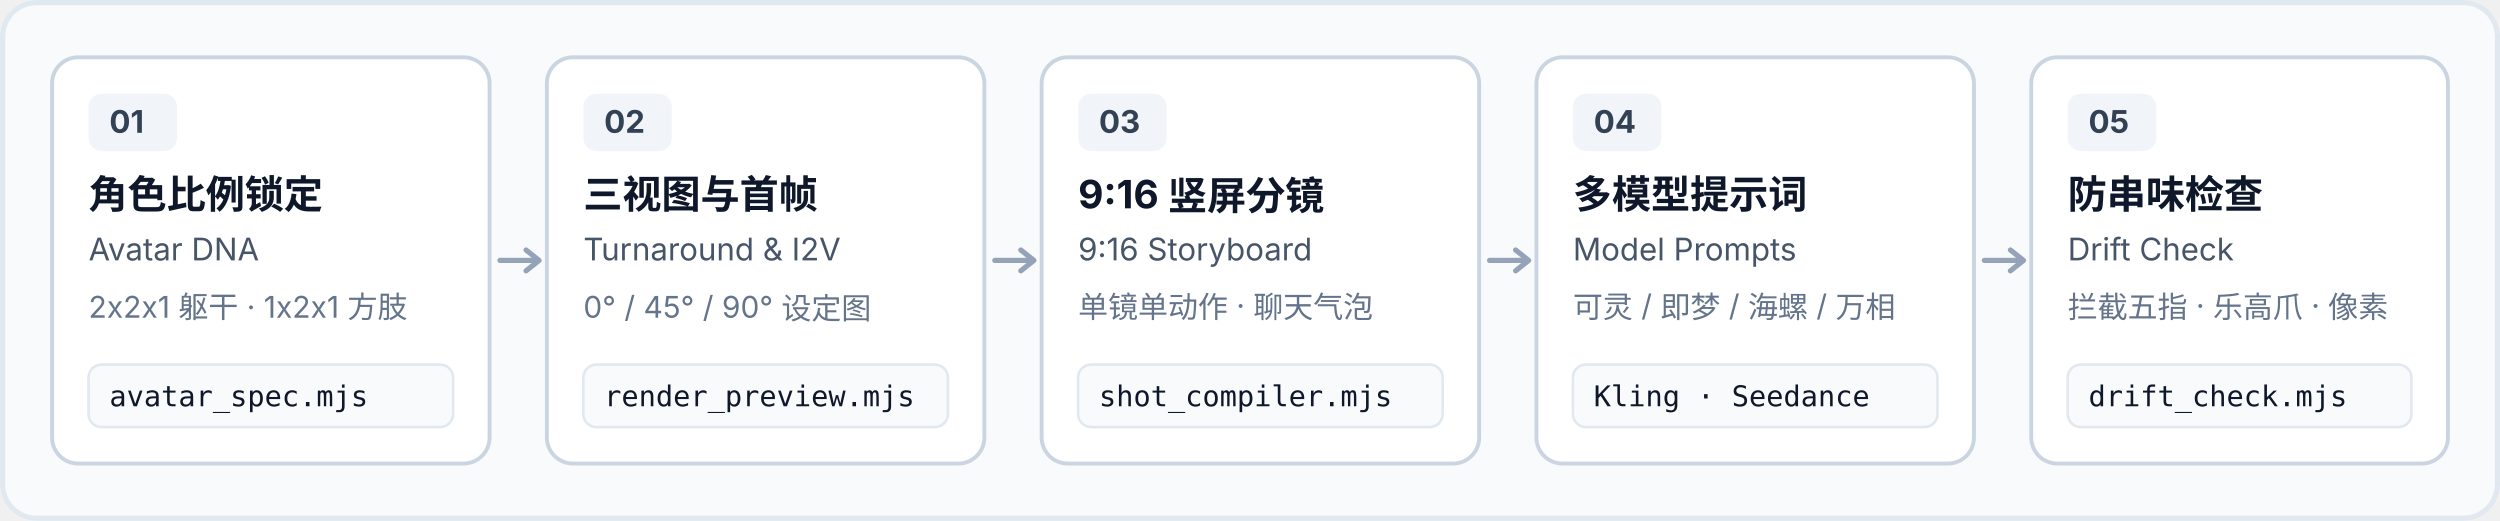
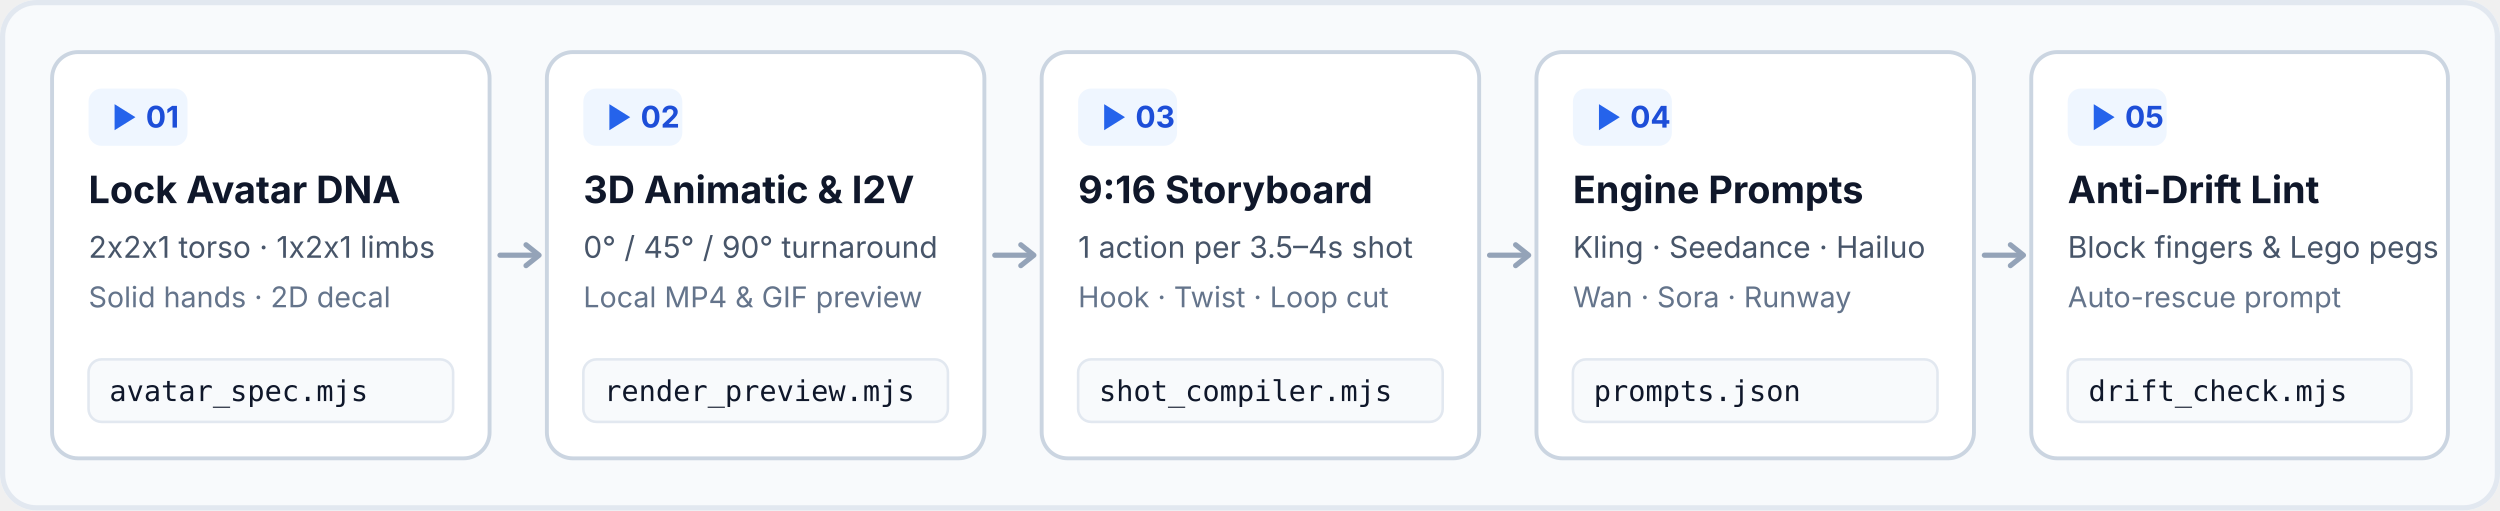
- <svg xmlns="http://www.w3.org/2000/svg" width="960" height="200" viewBox="0 0 960 200" fill="none" role="img" aria-labelledby="wf-title wf-desc">
-   <rect width="960" height="200" rx="14" fill="#F8FAFC" />
-   <rect x="1" y="1" width="958" height="198" rx="13" stroke="#E2E8F0" stroke-width="2" />
-   <rect x="20" y="22" width="168" height="156" rx="10" fill="#FFFFFF" stroke="#CBD5E1" stroke-width="1.5" />
-   <rect x="34" y="36" width="34" height="22" rx="5" fill="#F1F5F9" />
-   <text x="42" y="51" fill="#334155" font-family="Segoe UI, Inter, sans-serif" font-size="12" font-weight="700">01</text>
-   <text x="34" y="80" fill="#0F172A" font-family="Segoe UI, Inter, sans-serif" font-size="15" font-weight="700">角色比例锁定</text>
-   <text x="34" y="100" fill="#475569" font-family="Segoe UI, Inter, sans-serif" font-size="12">Avatar DNA</text>
-   <text x="34" y="122" fill="#64748B" font-family="Segoe UI, Inter, sans-serif" font-size="11.5">2x2x1 躯干 · 1x2x1 方肢</text>
-   <rect x="34" y="140" width="140" height="24" rx="5" fill="#F8FAFC" stroke="#E2E8F0" />
-   <text x="42" y="156" fill="#0F172A" font-family="Consolas, monospace" font-size="11">avatar_spec.mjs</text>
-   <path d="M192 100H206" stroke="#94A3B8" stroke-width="2" stroke-linecap="round" />
-   <path d="M202 96L207 100L202 104" stroke="#94A3B8" stroke-width="2" stroke-linecap="round" stroke-linejoin="round" />
-   <rect x="210" y="22" width="168" height="156" rx="10" fill="#FFFFFF" stroke="#CBD5E1" stroke-width="1.5" />
-   <rect x="224" y="36" width="34" height="22" rx="5" fill="#F1F5F9" />
-   <text x="232" y="51" fill="#334155" font-family="Segoe UI, Inter, sans-serif" font-size="12" font-weight="700">02</text>
-   <text x="224" y="80" fill="#0F172A" font-family="Segoe UI, Inter, sans-serif" font-size="15" font-weight="700">三视图与首帧</text>
-   <text x="224" y="100" fill="#475569" font-family="Segoe UI, Inter, sans-serif" font-size="12">Turnaround &amp; I2V</text>
-   <text x="224" y="122" fill="#64748B" font-family="Segoe UI, Inter, sans-serif" font-size="11.5">0° / 45° / 90° 设定图</text>
-   <rect x="224" y="140" width="140" height="24" rx="5" fill="#F8FAFC" stroke="#E2E8F0" />
-   <text x="232" y="156" fill="#0F172A" font-family="Consolas, monospace" font-size="11">render_preview.mjs</text>
-   <path d="M382 100H396" stroke="#94A3B8" stroke-width="2" stroke-linecap="round" />
-   <path d="M392 96L397 100L392 104" stroke="#94A3B8" stroke-width="2" stroke-linecap="round" stroke-linejoin="round" />
-   <rect x="400" y="22" width="168" height="156" rx="10" fill="#FFFFFF" stroke="#CBD5E1" stroke-width="1.5" />
-   <rect x="414" y="36" width="34" height="22" rx="5" fill="#F1F5F9" />
-   <text x="422" y="51" fill="#334155" font-family="Segoe UI, Inter, sans-serif" font-size="12" font-weight="700">03</text>
-   <text x="414" y="80" fill="#0F172A" font-family="Segoe UI, Inter, sans-serif" font-size="15" font-weight="700">9:16 竖屏分镜</text>
-   <text x="414" y="100" fill="#475569" font-family="Segoe UI, Inter, sans-serif" font-size="12">9:16 Storyboard</text>
-   <text x="414" y="122" fill="#64748B" font-family="Segoe UI, Inter, sans-serif" font-size="11.5">单镜单动作 · 聊天气泡</text>
-   <rect x="414" y="140" width="140" height="24" rx="5" fill="#F8FAFC" stroke="#E2E8F0" />
-   <text x="422" y="156" fill="#0F172A" font-family="Consolas, monospace" font-size="11">shot_compiler.mjs</text>
-   <path d="M572 100H586" stroke="#94A3B8" stroke-width="2" stroke-linecap="round" />
-   <path d="M582 96L587 100L582 104" stroke="#94A3B8" stroke-width="2" stroke-linecap="round" stroke-linejoin="round" />
-   <rect x="590" y="22" width="168" height="156" rx="10" fill="#FFFFFF" stroke="#CBD5E1" stroke-width="1.5" />
-   <rect x="604" y="36" width="34" height="22" rx="5" fill="#F1F5F9" />
-   <text x="612" y="51" fill="#334155" font-family="Segoe UI, Inter, sans-serif" font-size="12" font-weight="700">04</text>
-   <text x="604" y="80" fill="#0F172A" font-family="Segoe UI, Inter, sans-serif" font-size="15" font-weight="700">多模型提示词</text>
-   <text x="604" y="100" fill="#475569" font-family="Segoe UI, Inter, sans-serif" font-size="12">Model Prompts</text>
-   <text x="604" y="122" fill="#64748B" font-family="Segoe UI, Inter, sans-serif" font-size="11.5">可灵 / 即梦 / 海螺 / 万相</text>
-   <rect x="604" y="140" width="140" height="24" rx="5" fill="#F8FAFC" stroke="#E2E8F0" />
-   <text x="612" y="156" fill="#0F172A" font-family="Consolas, monospace" font-size="11">Kling · Seedance</text>
-   <path d="M762 100H776" stroke="#94A3B8" stroke-width="2" stroke-linecap="round" />
-   <path d="M772 96L777 100L772 104" stroke="#94A3B8" stroke-width="2" stroke-linecap="round" stroke-linejoin="round" />
-   <rect x="780" y="22" width="160" height="156" rx="10" fill="#FFFFFF" stroke="#CBD5E1" stroke-width="1.5" />
-   <rect x="794" y="36" width="34" height="22" rx="5" fill="#F1F5F9" />
-   <text x="802" y="51" fill="#334155" font-family="Segoe UI, Inter, sans-serif" font-size="12" font-weight="700">05</text>
-   <text x="794" y="80" fill="#0F172A" font-family="Segoe UI, Inter, sans-serif" font-size="15" font-weight="700">防串味检查</text>
-   <text x="794" y="100" fill="#475569" font-family="Segoe UI, Inter, sans-serif" font-size="12">Drift Check</text>
-   <text x="794" y="122" fill="#64748B" font-family="Segoe UI, Inter, sans-serif" font-size="11.5">拦截五指 · 乐高爪 · 像素</text>
-   <rect x="794" y="140" width="132" height="24" rx="5" fill="#F8FAFC" stroke="#E2E8F0" />
-   <text x="802" y="156" fill="#0F172A" font-family="Consolas, monospace" font-size="11">drift_check.mjs</text>
+ <svg xmlns="http://www.w3.org/2000/svg" width="960" height="196" viewBox="0 0 960 196" fill="none" role="img" aria-labelledby="wf-en-title wf-en-desc">
+   <rect width="960" height="196" rx="14" fill="#F8FAFC" />
+   <rect x="1" y="1" width="958" height="194" rx="13" stroke="#E2E8F0" stroke-width="2" />
+   <rect x="20" y="20" width="168" height="156" rx="10" fill="#FFFFFF" stroke="#CBD5E1" stroke-width="1.5" />
+   <rect x="34" y="34" width="38" height="22" rx="5" fill="#EFF6FF" />
+   <polygon points="44,40 52,45 44,50" fill="#2563EB" />
+   <text x="56" y="49" fill="#1D4ED8" font-family="Segoe UI, Inter, sans-serif" font-size="11.5" font-weight="700">01</text>
+   <text x="34" y="78" fill="#0F172A" font-family="Segoe UI, Inter, sans-serif" font-size="14.5" font-weight="700">Lock Avatar DNA</text>
+   <text x="34" y="99" fill="#475569" font-family="Segoe UI, Inter, sans-serif" font-size="11.5">2x2x1 torso · 1x2x1 limbs</text>
+   <text x="34" y="118" fill="#64748B" font-family="Segoe UI, Inter, sans-serif" font-size="11">Solid hands · 2D decal</text>
+   <rect x="34" y="138" width="140" height="24" rx="5" fill="#F8FAFC" stroke="#E2E8F0" />
+   <text x="42" y="154" fill="#0F172A" font-family="Consolas, monospace" font-size="11">avatar_spec.mjs</text>
+   <path d="M192 98H206" stroke="#94A3B8" stroke-width="2" stroke-linecap="round" />
+   <path d="M202 94L207 98L202 102" stroke="#94A3B8" stroke-width="2" stroke-linecap="round" stroke-linejoin="round" />
+   <rect x="210" y="20" width="168" height="156" rx="10" fill="#FFFFFF" stroke="#CBD5E1" stroke-width="1.5" />
+   <rect x="224" y="34" width="38" height="22" rx="5" fill="#EFF6FF" />
+   <polygon points="234,40 242,45 234,50" fill="#2563EB" />
+   <text x="246" y="49" fill="#1D4ED8" font-family="Segoe UI, Inter, sans-serif" font-size="11.5" font-weight="700">02</text>
+   <text x="224" y="78" fill="#0F172A" font-family="Segoe UI, Inter, sans-serif" font-size="14.5" font-weight="700">3D Animatic &amp; I2V</text>
+   <text x="224" y="99" fill="#475569" font-family="Segoe UI, Inter, sans-serif" font-size="11.5">0° / 45° / 90° turnaround</text>
+   <text x="224" y="118" fill="#64748B" font-family="Segoe UI, Inter, sans-serif" font-size="11">Local MP4 &amp; GIF preview</text>
+   <rect x="224" y="138" width="140" height="24" rx="5" fill="#F8FAFC" stroke="#E2E8F0" />
+   <text x="232" y="154" fill="#0F172A" font-family="Consolas, monospace" font-size="11">render_preview.mjs</text>
+   <path d="M382 98H396" stroke="#94A3B8" stroke-width="2" stroke-linecap="round" />
+   <path d="M392 94L397 98L392 102" stroke="#94A3B8" stroke-width="2" stroke-linecap="round" stroke-linejoin="round" />
+   <rect x="400" y="20" width="168" height="156" rx="10" fill="#FFFFFF" stroke="#CBD5E1" stroke-width="1.5" />
+   <rect x="414" y="34" width="38" height="22" rx="5" fill="#EFF6FF" />
+   <polygon points="424,40 432,45 424,50" fill="#2563EB" />
+   <text x="436" y="49" fill="#1D4ED8" font-family="Segoe UI, Inter, sans-serif" font-size="11.5" font-weight="700">03</text>
+   <text x="414" y="78" fill="#0F172A" font-family="Segoe UI, Inter, sans-serif" font-size="14.5" font-weight="700">9:16 Storyboard</text>
+   <text x="414" y="99" fill="#475569" font-family="Segoe UI, Inter, sans-serif" font-size="11.5">1 action per 3.5–4s shot</text>
+   <text x="414" y="118" fill="#64748B" font-family="Segoe UI, Inter, sans-serif" font-size="11">Hook · Twist · Loop cut</text>
+   <rect x="414" y="138" width="140" height="24" rx="5" fill="#F8FAFC" stroke="#E2E8F0" />
+   <text x="422" y="154" fill="#0F172A" font-family="Consolas, monospace" font-size="11">shot_compiler.mjs</text>
+   <path d="M572 98H586" stroke="#94A3B8" stroke-width="2" stroke-linecap="round" />
+   <path d="M582 94L587 98L582 102" stroke="#94A3B8" stroke-width="2" stroke-linecap="round" stroke-linejoin="round" />
+   <rect x="590" y="20" width="168" height="156" rx="10" fill="#FFFFFF" stroke="#CBD5E1" stroke-width="1.5" />
+   <rect x="604" y="34" width="38" height="22" rx="5" fill="#EFF6FF" />
+   <polygon points="614,40 622,45 614,50" fill="#2563EB" />
+   <text x="626" y="49" fill="#1D4ED8" font-family="Segoe UI, Inter, sans-serif" font-size="11.5" font-weight="700">04</text>
+   <text x="604" y="78" fill="#0F172A" font-family="Segoe UI, Inter, sans-serif" font-size="14.5" font-weight="700">Engine Prompts</text>
+   <text x="604" y="99" fill="#475569" font-family="Segoe UI, Inter, sans-serif" font-size="11.5">Kling · Seedance · Hailuo</text>
+   <text x="604" y="118" fill="#64748B" font-family="Segoe UI, Inter, sans-serif" font-size="11">Wan · Sora · Runway</text>
+   <rect x="604" y="138" width="140" height="24" rx="5" fill="#F8FAFC" stroke="#E2E8F0" />
+   <text x="612" y="154" fill="#0F172A" font-family="Consolas, monospace" font-size="11">prompts.json</text>
+   <path d="M762 98H776" stroke="#94A3B8" stroke-width="2" stroke-linecap="round" />
+   <path d="M772 94L777 98L772 102" stroke="#94A3B8" stroke-width="2" stroke-linecap="round" stroke-linejoin="round" />
+   <rect x="780" y="20" width="160" height="156" rx="10" fill="#FFFFFF" stroke="#CBD5E1" stroke-width="1.5" />
+   <rect x="794" y="34" width="38" height="22" rx="5" fill="#EFF6FF" />
+   <polygon points="804,40 812,45 804,50" fill="#2563EB" />
+   <text x="816" y="49" fill="#1D4ED8" font-family="Segoe UI, Inter, sans-serif" font-size="11.5" font-weight="700">05</text>
+   <text x="794" y="78" fill="#0F172A" font-family="Segoe UI, Inter, sans-serif" font-size="14.5" font-weight="700">Anti-Drift Lint</text>
+   <text x="794" y="99" fill="#475569" font-family="Segoe UI, Inter, sans-serif" font-size="11.5">Block fingers &amp; Lego pegs</text>
+   <text x="794" y="118" fill="#64748B" font-family="Segoe UI, Inter, sans-serif" font-size="11">Auto-rescue prompt</text>
+   <rect x="794" y="138" width="132" height="24" rx="5" fill="#F8FAFC" stroke="#E2E8F0" />
+   <text x="802" y="154" fill="#0F172A" font-family="Consolas, monospace" font-size="11">drift_check.mjs</text>
</svg>
